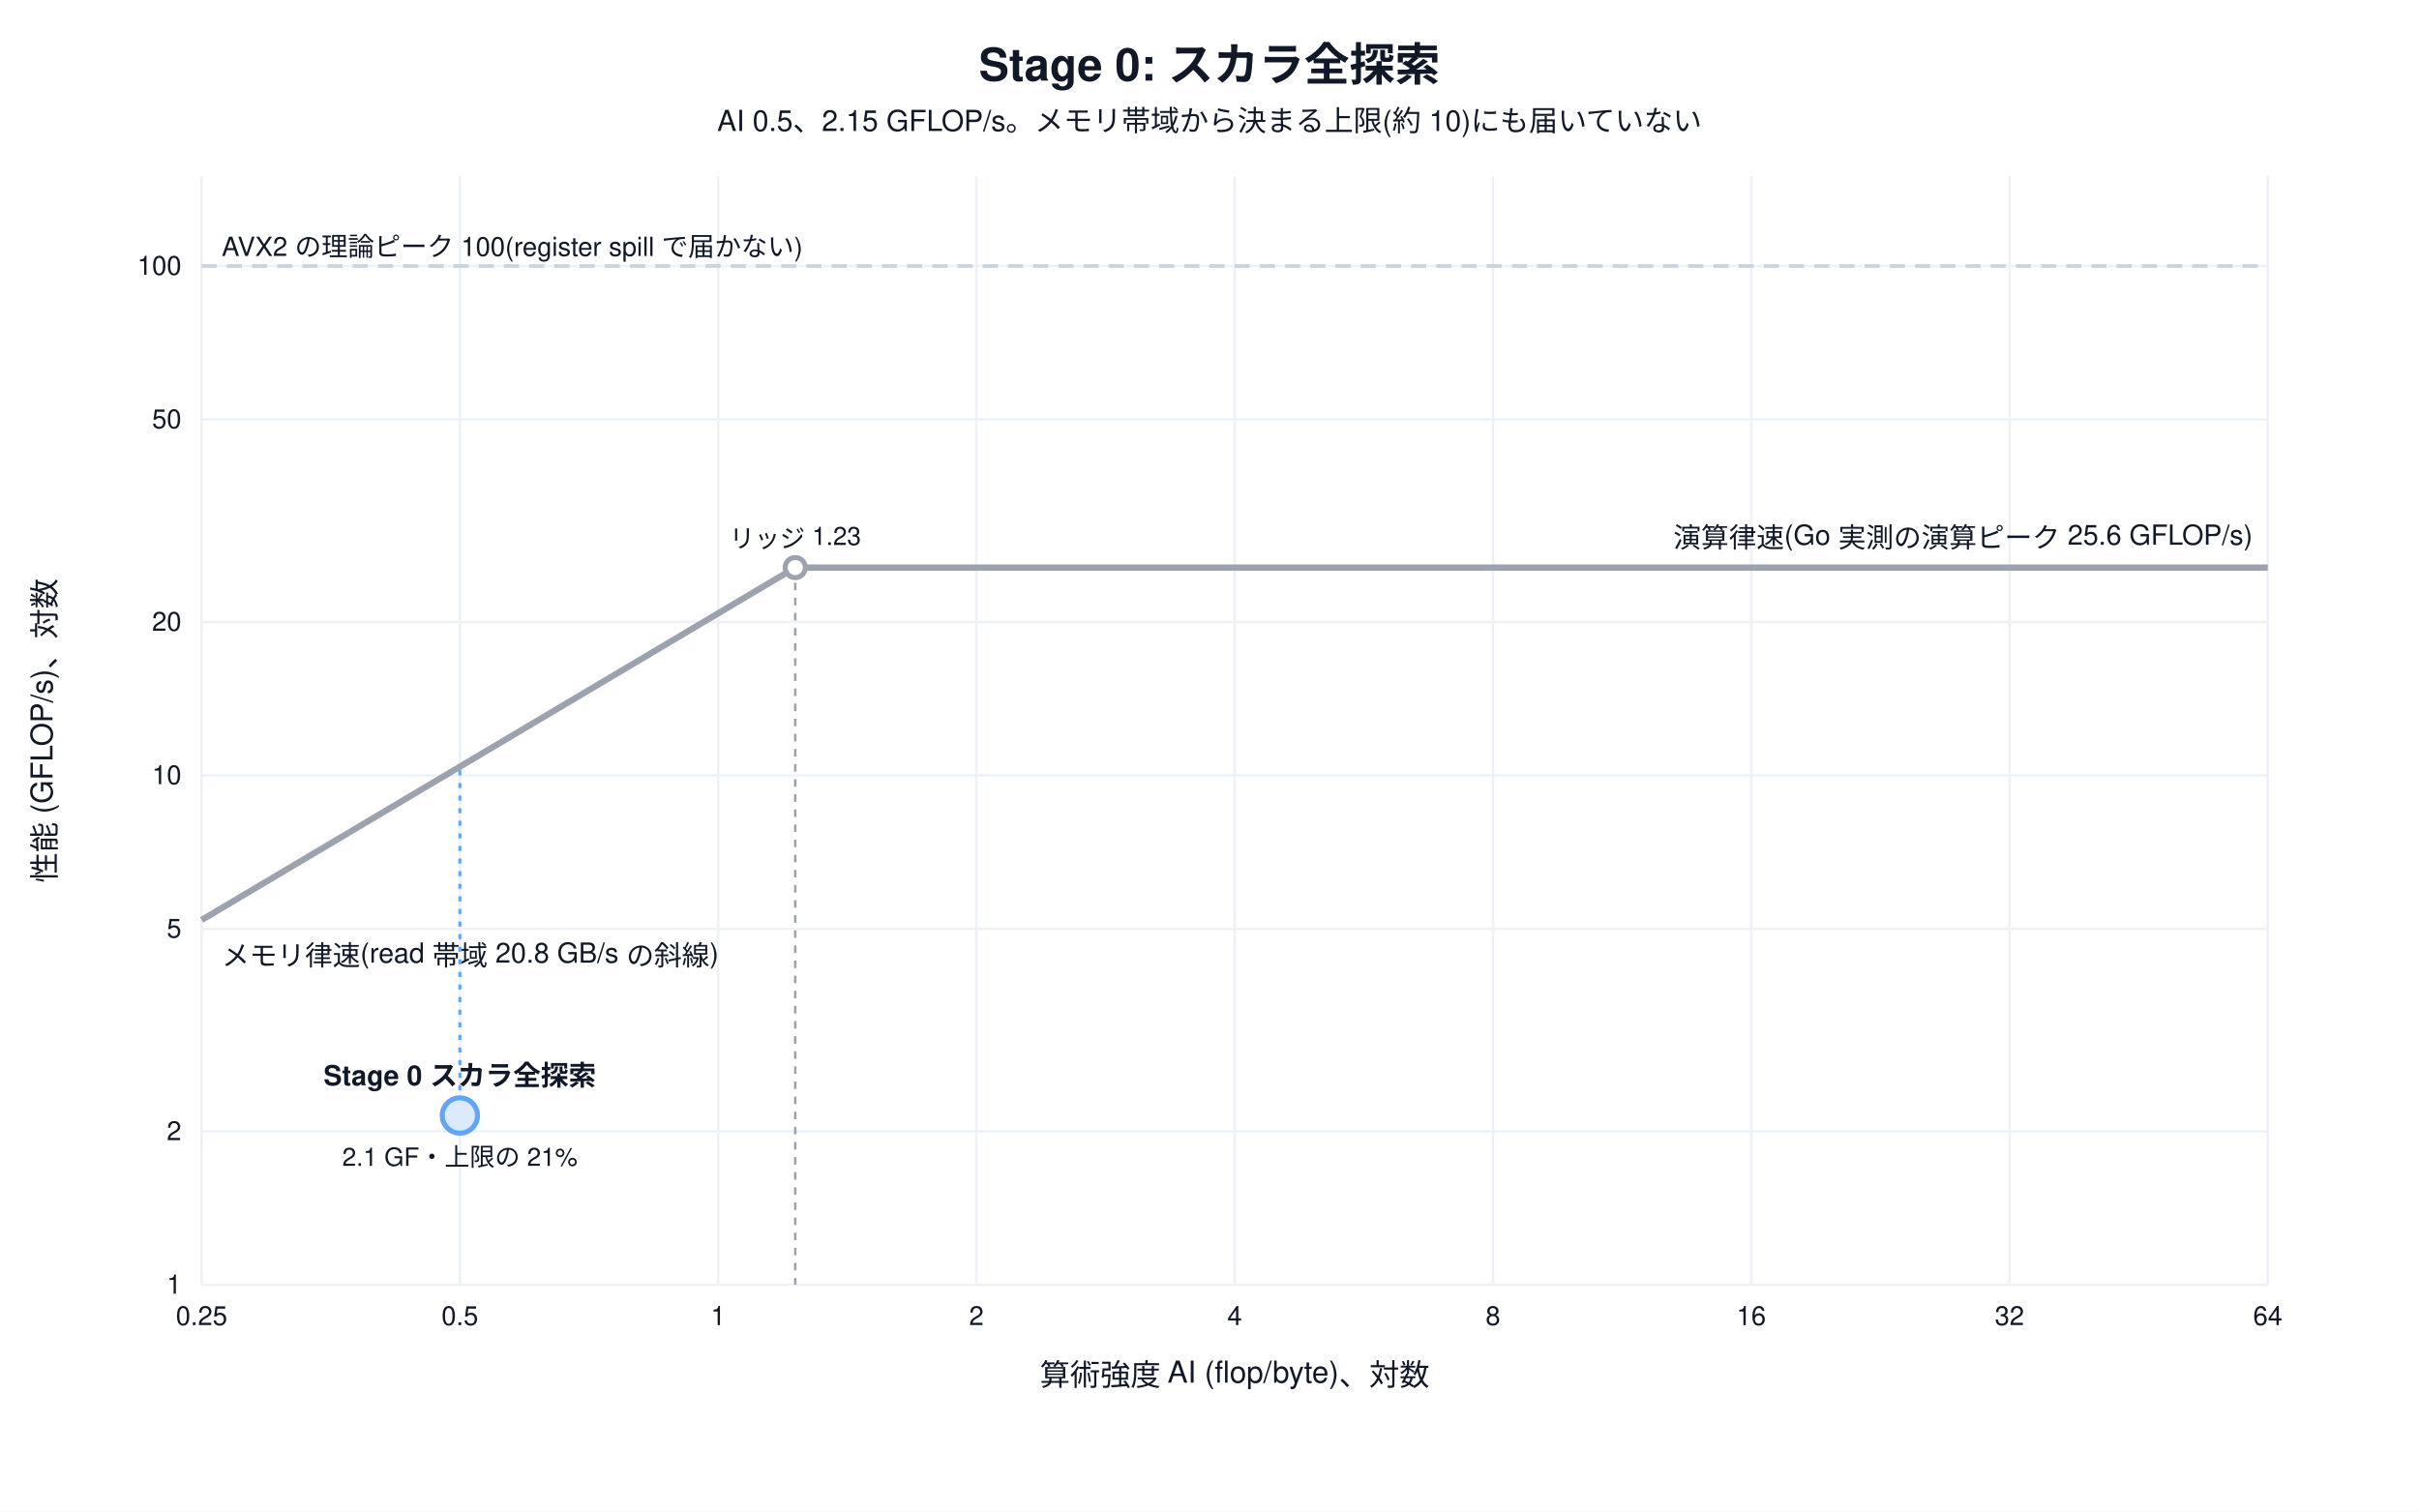
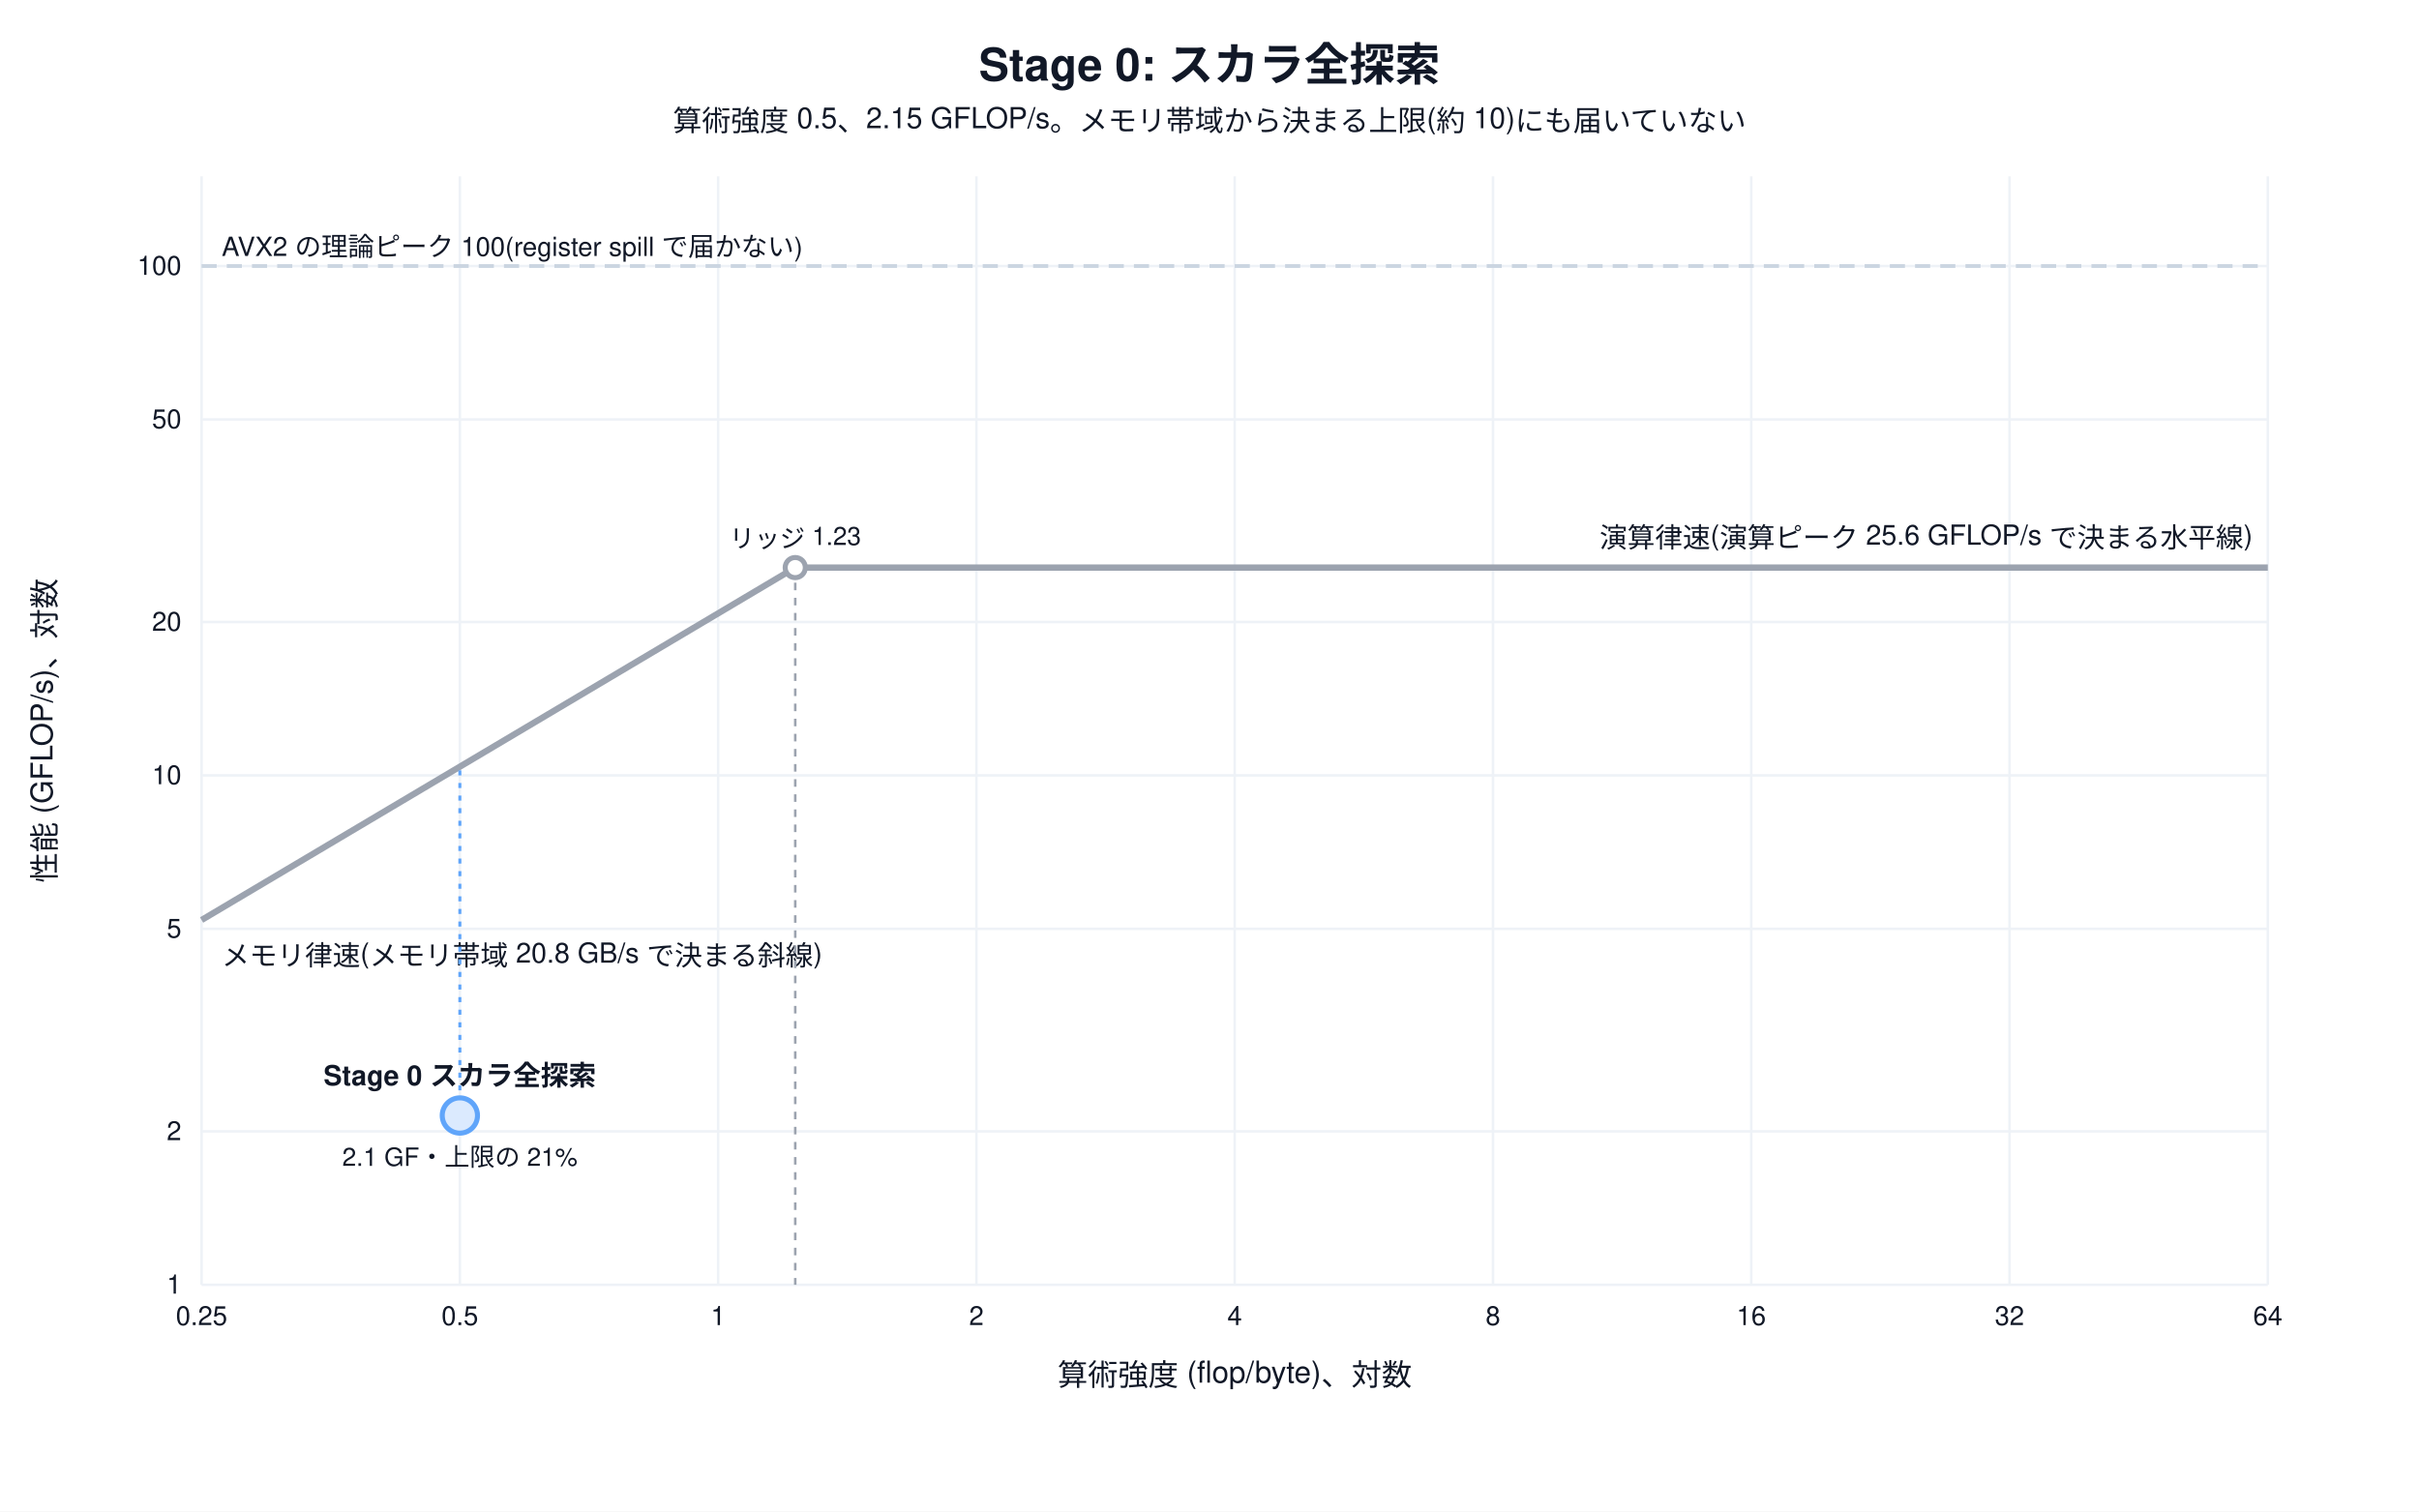
<svg xmlns="http://www.w3.org/2000/svg" viewBox="0 0 960 600">
  <style>text{font-family:'Helvetica Neue',Helvetica,Arial,'Hiragino Sans','Hiragino Kaku Gothic ProN',sans-serif;fill:#111827}</style>
  <rect width="960" height="600" fill="#ffffff" />
  <text x="480" y="32" font-size="18" font-weight="600" text-anchor="middle">Stage 0: スカラ全探索</text>
-   <text x="480" y="52" font-size="11.5" fill="#6b7280" text-anchor="middle">AI 0.5、2.15 GFLOP/s。メモリ帯域から決まる上限(約 10)にも届いていない</text>
+   <text x="480" y="52" font-size="11.5" fill="#6b7280" text-anchor="middle">算術強度 0.5、2.15 GFLOP/s。メモリ帯域から決まる上限(約 10)にも届いていない</text>
  <line x1="80.0" y1="70.0" x2="80.0" y2="510.0" stroke="#eef2f7" />
  <text x="80.0" y="526.0" font-size="10.5" fill="#6b7280" text-anchor="middle">0.25</text>
  <line x1="182.5" y1="70.0" x2="182.5" y2="510.0" stroke="#eef2f7" />
  <text x="182.5" y="526.0" font-size="10.5" fill="#6b7280" text-anchor="middle">0.5</text>
  <line x1="285.0" y1="70.0" x2="285.0" y2="510.0" stroke="#eef2f7" />
  <text x="285.0" y="526.0" font-size="10.5" fill="#6b7280" text-anchor="middle">1</text>
  <line x1="387.5" y1="70.0" x2="387.5" y2="510.0" stroke="#eef2f7" />
  <text x="387.5" y="526.0" font-size="10.5" fill="#6b7280" text-anchor="middle">2</text>
  <line x1="490.0" y1="70.0" x2="490.0" y2="510.0" stroke="#eef2f7" />
  <text x="490.0" y="526.0" font-size="10.5" fill="#6b7280" text-anchor="middle">4</text>
  <line x1="592.5" y1="70.0" x2="592.5" y2="510.0" stroke="#eef2f7" />
  <text x="592.5" y="526.0" font-size="10.5" fill="#6b7280" text-anchor="middle">8</text>
  <line x1="695.0" y1="70.0" x2="695.0" y2="510.0" stroke="#eef2f7" />
  <text x="695.0" y="526.0" font-size="10.5" fill="#6b7280" text-anchor="middle">16</text>
  <line x1="797.5" y1="70.0" x2="797.5" y2="510.0" stroke="#eef2f7" />
  <text x="797.5" y="526.0" font-size="10.5" fill="#6b7280" text-anchor="middle">32</text>
  <line x1="900.0" y1="70.0" x2="900.0" y2="510.0" stroke="#eef2f7" />
  <text x="900.0" y="526.0" font-size="10.5" fill="#6b7280" text-anchor="middle">64</text>
  <line x1="80.0" y1="510.0" x2="900.0" y2="510.0" stroke="#eef2f7" />
  <text x="72.0" y="513.5" font-size="10.5" fill="#6b7280" text-anchor="end">1</text>
  <line x1="80.0" y1="449.1" x2="900.0" y2="449.1" stroke="#eef2f7" />
  <text x="72.0" y="452.6" font-size="10.5" fill="#6b7280" text-anchor="end">2</text>
  <line x1="80.0" y1="368.7" x2="900.0" y2="368.7" stroke="#eef2f7" />
  <text x="72.0" y="372.2" font-size="10.5" fill="#6b7280" text-anchor="end">5</text>
  <line x1="80.0" y1="307.8" x2="900.0" y2="307.8" stroke="#eef2f7" />
  <text x="72.0" y="311.3" font-size="10.5" fill="#6b7280" text-anchor="end">10</text>
  <line x1="80.0" y1="246.9" x2="900.0" y2="246.9" stroke="#eef2f7" />
  <text x="72.0" y="250.4" font-size="10.5" fill="#6b7280" text-anchor="end">20</text>
  <line x1="80.0" y1="166.5" x2="900.0" y2="166.5" stroke="#eef2f7" />
  <text x="72.0" y="170.0" font-size="10.5" fill="#6b7280" text-anchor="end">50</text>
  <line x1="80.0" y1="105.6" x2="900.0" y2="105.6" stroke="#eef2f7" />
  <text x="72.0" y="109.1" font-size="10.5" fill="#6b7280" text-anchor="end">100</text>
-   <text x="490.0" y="550.0" font-size="12" fill="#374151" text-anchor="middle">算術強度 AI (flop/byte)、対数</text>
+   <text x="490.0" y="550.0" font-size="12" fill="#374151" text-anchor="middle">算術強度 (flop/byte)、対数</text>
  <text transform="translate(22,290.0) rotate(-90)" font-size="12" fill="#374151" text-anchor="middle">性能 (GFLOP/s)、対数</text>
  <polyline fill="none" stroke="#9ca3af" stroke-width="2.5" points="80.0,365.2 315.6,225.3 900.0,225.3" />
-   <text x="88.0" y="383.2" font-size="11" fill="#60a5fa" text-anchor="start">メモリ律速(read 帯域 20.8 GB/s の斜線)</text>
-   <text x="894.0" y="217.3" font-size="11" fill="#fb923c" text-anchor="end">演算律速(Go 実測の演算ピーク 25.6 GFLOP/s)</text>
+   <text x="88.0" y="383.2" font-size="11" fill="#60a5fa" text-anchor="start">メモリ律速(メモリ帯域 20.8 GB/s で決まる斜線)</text>
+   <text x="894.0" y="217.3" font-size="11" fill="#fb923c" text-anchor="end">演算律速(演算ピーク 25.6 GFLOP/s で決まる水平線)</text>
  <line x1="315.6" y1="225.3" x2="315.6" y2="510.0" stroke="#9ca3af" stroke-dasharray="3 3" />
  <circle cx="315.6" cy="225.3" r="4" fill="#ffffff" stroke="#9ca3af" stroke-width="2" />
  <text x="315.6" y="217.3" font-size="10" fill="#6b7280" text-anchor="middle">リッジ 1.23</text>
  <line x1="80.0" y1="105.6" x2="900.0" y2="105.6" stroke="#cbd5e1" stroke-width="1.5" stroke-dasharray="6 4" />
  <text x="88.0" y="101.6" font-size="10.5" fill="#94a3b8" text-anchor="start">AVX2 の理論ピーク 100(register spill で届かない)</text>
  <line x1="182.5" y1="442.8" x2="182.5" y2="304.4" stroke="#60a5fa" stroke-width="1.2" stroke-dasharray="2 3" />
  <circle cx="182.5" cy="442.8" r="7" fill="#dbeafe" stroke="#60a5fa" stroke-width="2" />
  <text x="182.5" y="430.8" font-size="11" font-weight="600" fill="#111827" text-anchor="middle">Stage 0 スカラ全探索</text>
  <text x="182.5" y="462.8" font-size="10" fill="#6b7280" text-anchor="middle">2.1 GF・上限の 21%</text>
</svg>
